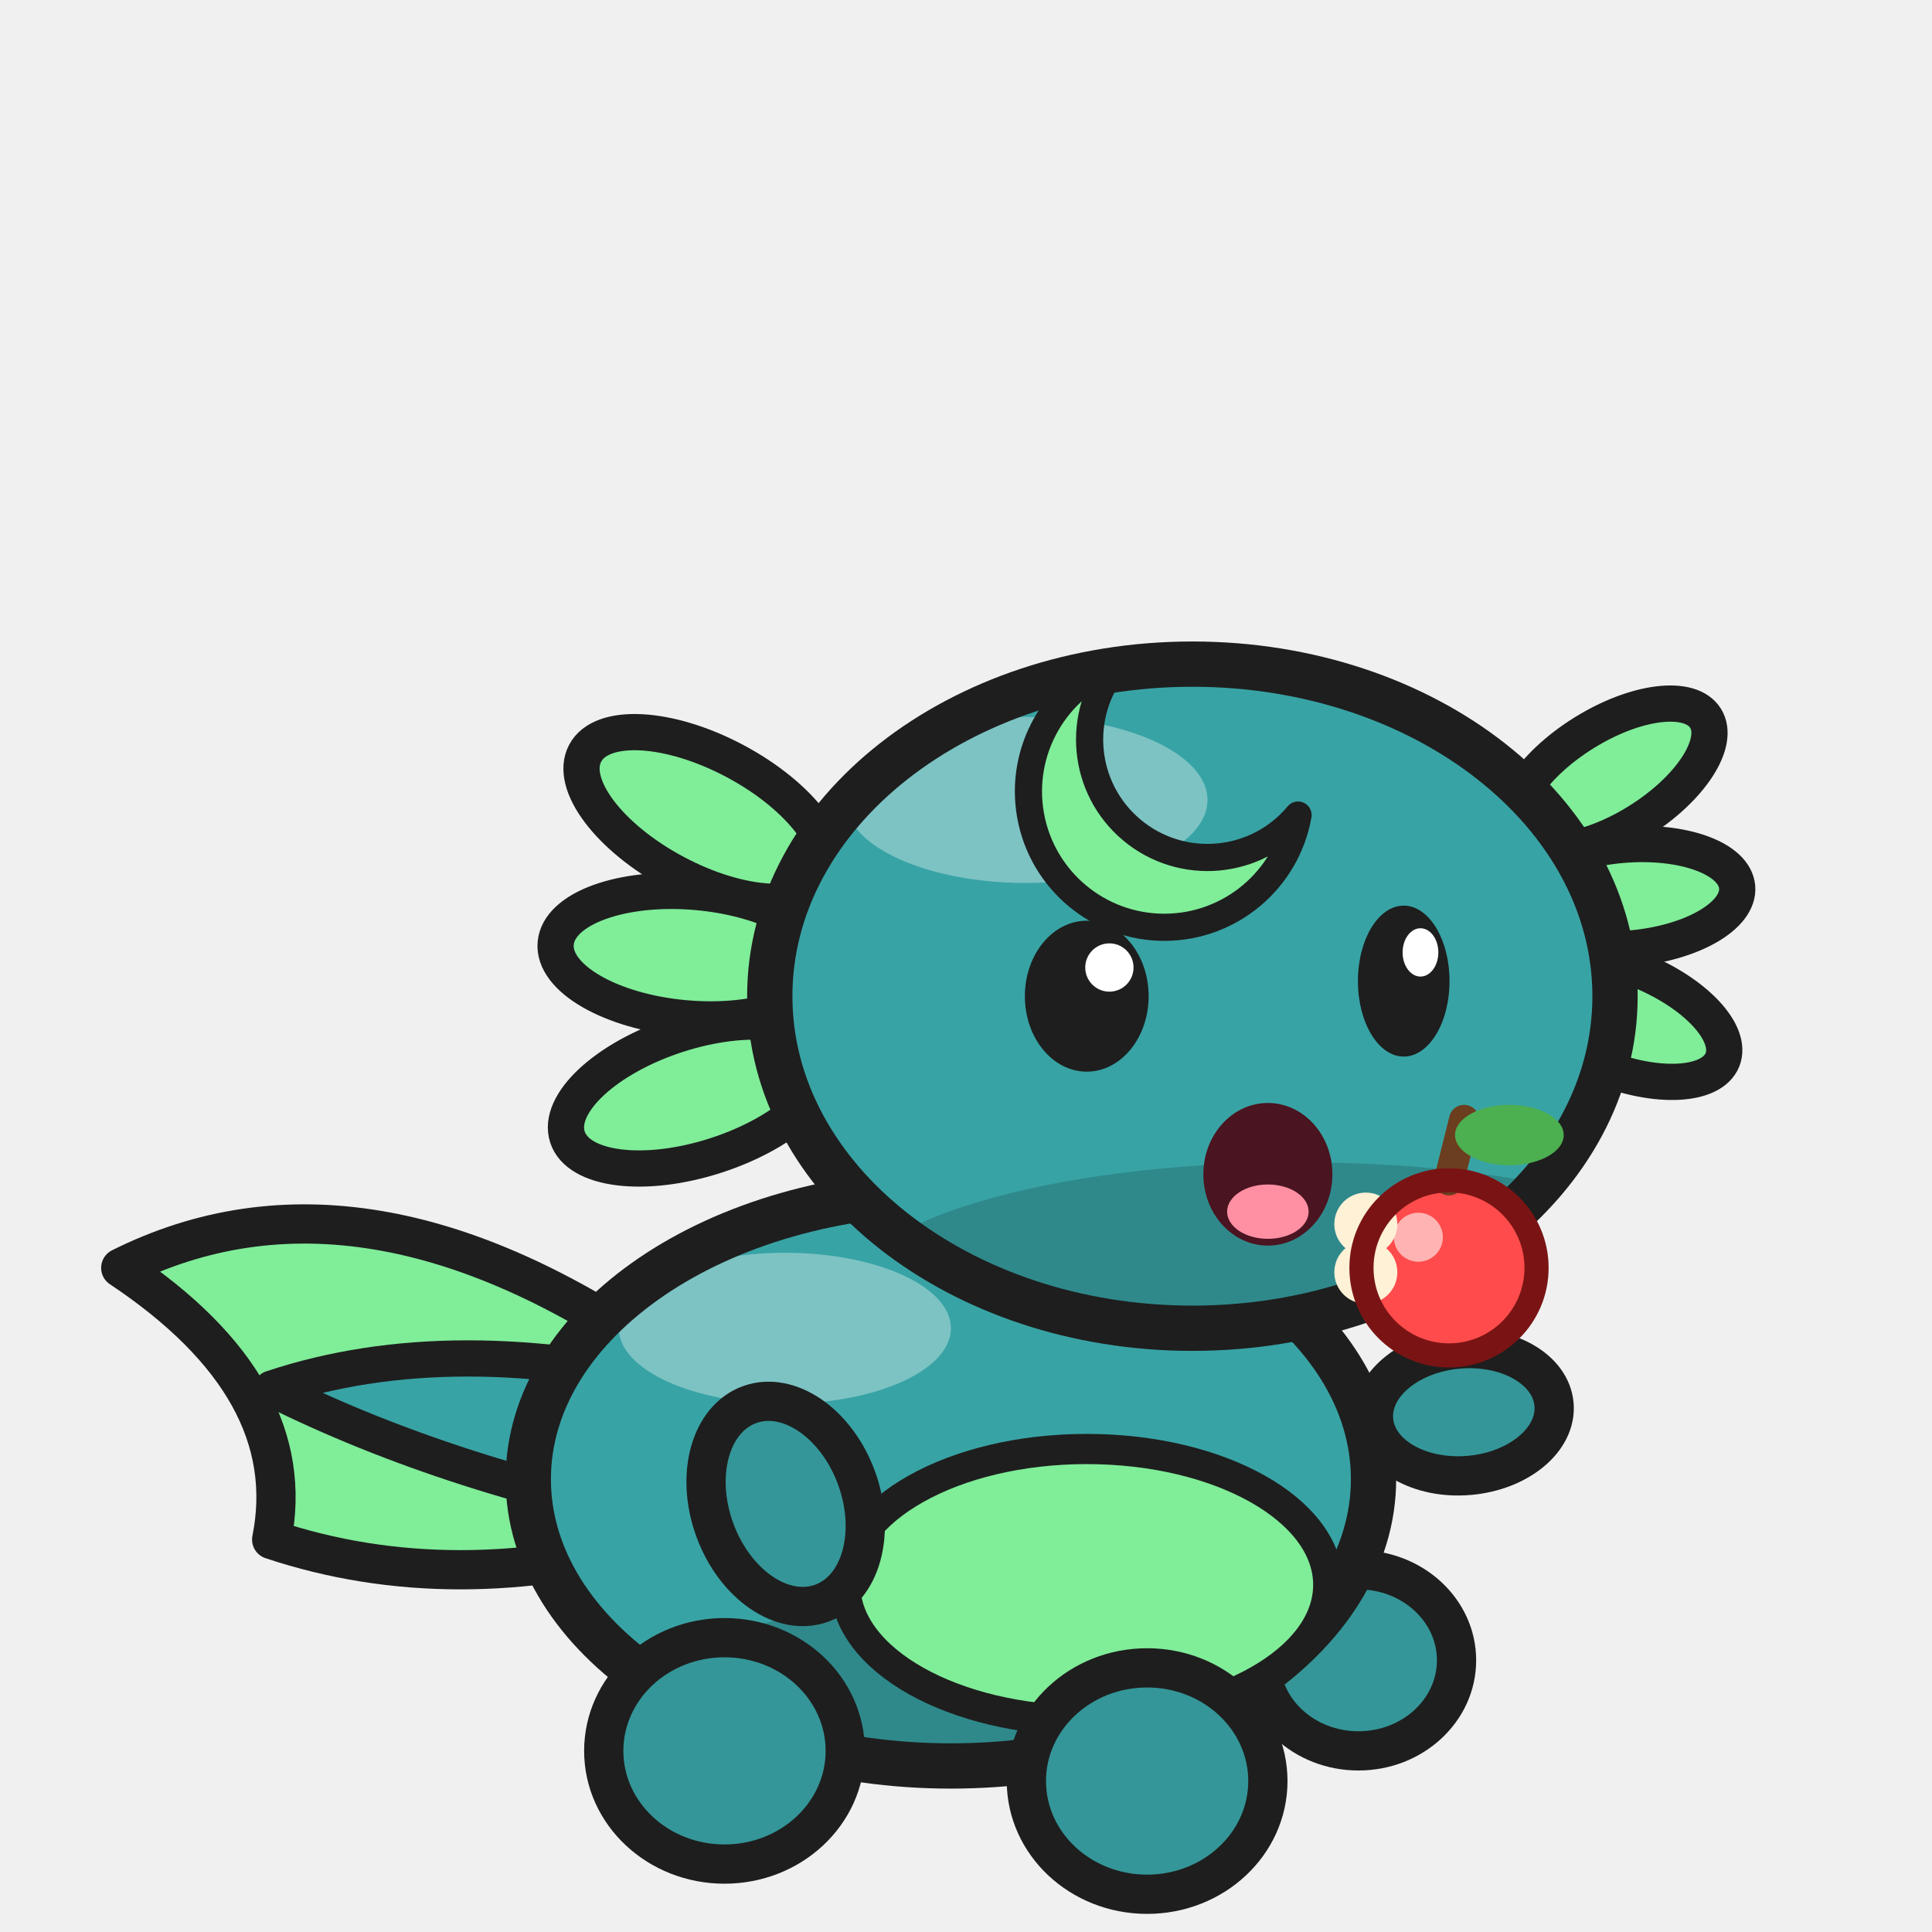
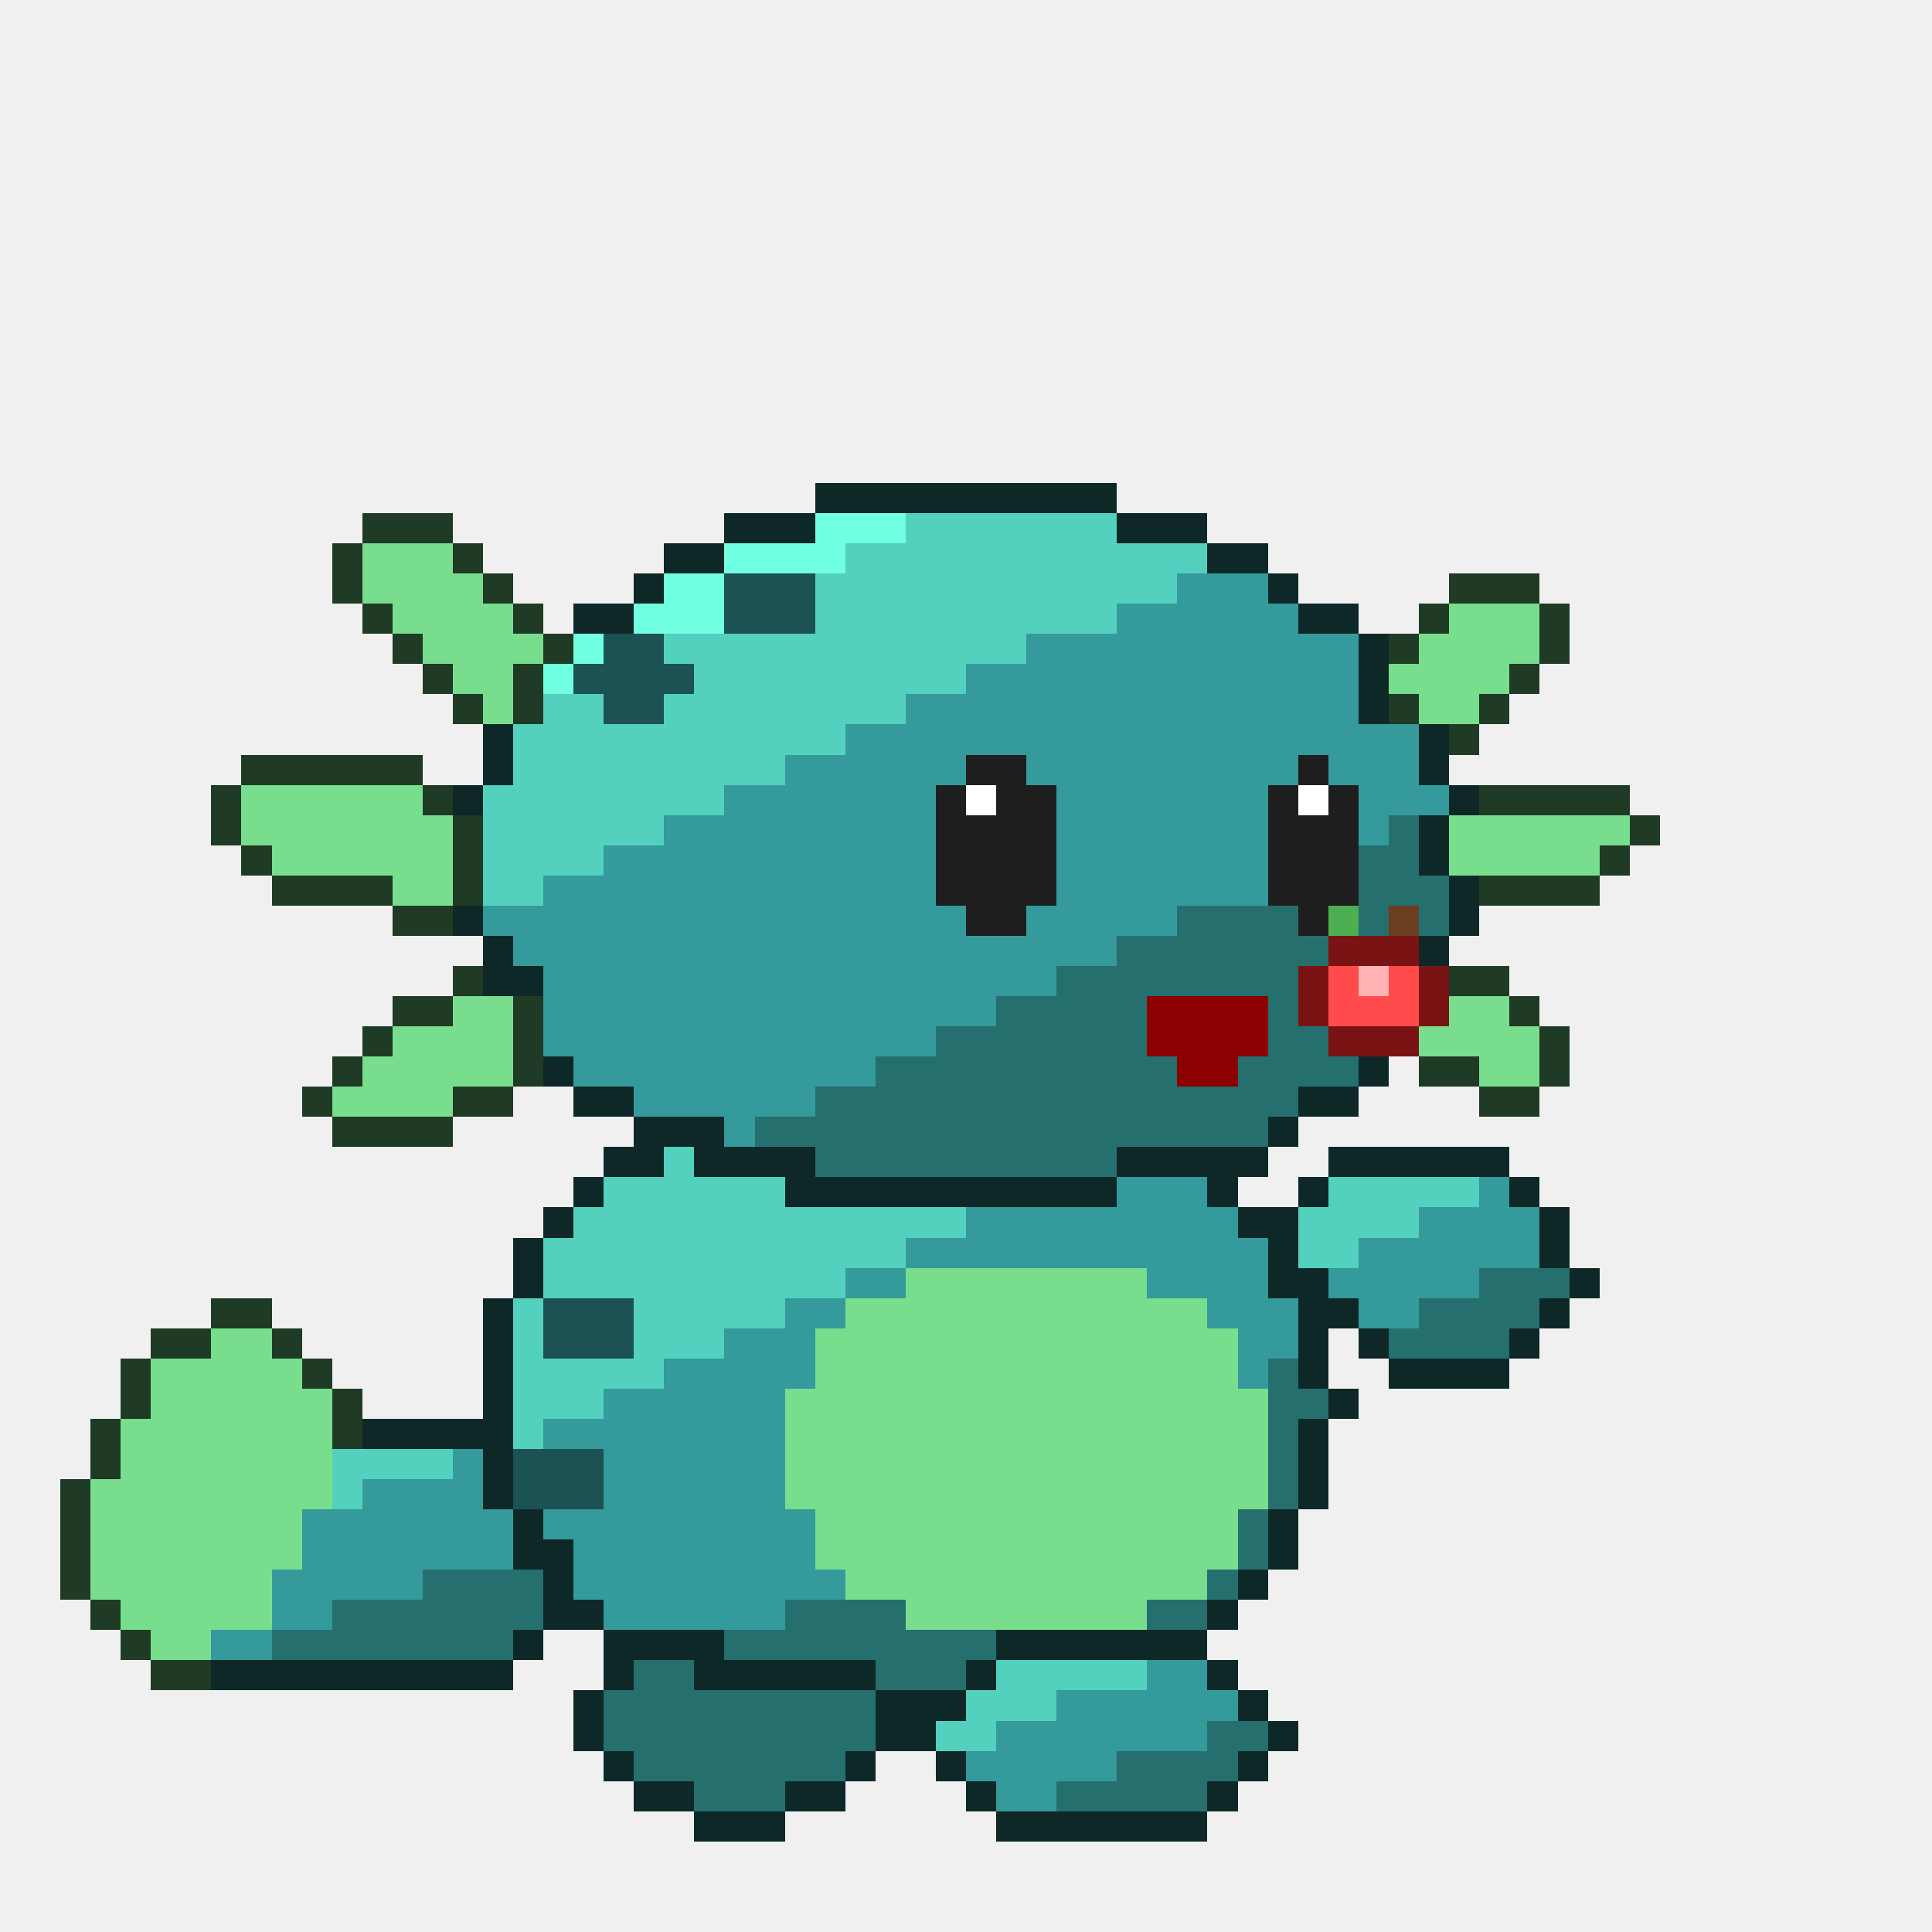
- <svg xmlns="http://www.w3.org/2000/svg" viewBox="0 0 128 128" width="128" height="128">
-   <g transform="translate(64 120) rotate(0) scale(1 1) translate(-64 -120)">
-     <g transform="rotate(0.00 42 96)">
-       <path d="M44 90Q24 76 8 84Q20 92 18 102Q30 106 44 102Z" fill="#80ED99" />
-       <path d="M44 90Q24 76 8 84Q20 92 18 102Q30 106 44 102Z" fill="none" stroke="#1e1e1e" stroke-width="2.6" stroke-linejoin="round" />
-       <path d="M46 92Q30 88 18 92Q30 98 46 101Z" fill="#38A3A5" />
-       <path d="M46 92Q30 88 18 92Q30 98 46 101Z" fill="none" stroke="#1e1e1e" stroke-width="2.4" stroke-linejoin="round" />
-     </g>
-     <ellipse cx="60" cy="108" rx="6.5" ry="6" fill="#349698" />
-     <ellipse cx="60" cy="108" rx="6.5" ry="6" fill="none" stroke="#1e1e1e" stroke-width="2.6" stroke-linejoin="round" />
-     <ellipse cx="90" cy="110" rx="6.5" ry="6" fill="#349698" />
-     <ellipse cx="90" cy="110" rx="6.5" ry="6" fill="none" stroke="#1e1e1e" stroke-width="2.6" stroke-linejoin="round" />
-     <g transform="rotate(-5.00 92 94)">
-       <ellipse cx="97" cy="94" rx="6" ry="4.2" fill="#349698" />
-       <ellipse cx="97" cy="94" rx="6" ry="4.2" fill="none" stroke="#1e1e1e" stroke-width="2.6" stroke-linejoin="round" />
-     </g>
-     <ellipse cx="63" cy="98" rx="28" ry="19" fill="#38A3A5" />
-     <clipPath id="f0c0">
-       <ellipse cx="63" cy="98" rx="28" ry="19" />
-     </clipPath>
-     <ellipse cx="72" cy="115" rx="32" ry="10" fill="#000000" fill-opacity="0.16" clip-path="url(#f0c0)" />
-     <ellipse cx="52" cy="88" rx="11" ry="5" fill="#ffffff" fill-opacity="0.35" clip-path="url(#f0c0)" />
-     <ellipse cx="63" cy="98" rx="28" ry="19" fill="none" stroke="#1e1e1e" stroke-width="3" stroke-linejoin="round" />
-     <ellipse cx="72" cy="105" rx="16" ry="9" fill="#80ED99" />
-     <ellipse cx="72" cy="105" rx="16" ry="9" fill="none" stroke="#1e1e1e" stroke-width="2" stroke-linejoin="round" />
-     <g transform="rotate(-32.00 101 55.08)">
-       <ellipse cx="107.765" cy="55.08" rx="7.38" ry="3.444" fill="#80ED99" />
-       <ellipse cx="107.765" cy="55.08" rx="7.38" ry="3.444" fill="none" stroke="#1e1e1e" stroke-width="2.4" stroke-linejoin="round" />
-     </g>
-     <g transform="rotate(-5.00 101 60)">
-       <ellipse cx="107.765" cy="60" rx="7.38" ry="3.444" fill="#80ED99" />
-       <ellipse cx="107.765" cy="60" rx="7.38" ry="3.444" fill="none" stroke="#1e1e1e" stroke-width="2.4" stroke-linejoin="round" />
-     </g>
-     <g transform="rotate(22.00 101 64.92)">
-       <ellipse cx="107.765" cy="64.92" rx="7.38" ry="3.444" fill="#80ED99" />
-       <ellipse cx="107.765" cy="64.92" rx="7.38" ry="3.444" fill="none" stroke="#1e1e1e" stroke-width="2.4" stroke-linejoin="round" />
-     </g>
-     <g transform="rotate(-152.00 54 58)">
-       <ellipse cx="62.25" cy="58" rx="9" ry="4.2" fill="#80ED99" />
-       <ellipse cx="62.25" cy="58" rx="9" ry="4.2" fill="none" stroke="#1e1e1e" stroke-width="2.4" stroke-linejoin="round" />
-     </g>
-     <g transform="rotate(-175.00 54 64)">
-       <ellipse cx="62.25" cy="64" rx="9" ry="4.2" fill="#80ED99" />
-       <ellipse cx="62.25" cy="64" rx="9" ry="4.2" fill="none" stroke="#1e1e1e" stroke-width="2.4" stroke-linejoin="round" />
-     </g>
-     <g transform="rotate(162.00 54 70)">
-       <ellipse cx="62.25" cy="70" rx="9" ry="4.2" fill="#80ED99" />
-       <ellipse cx="62.25" cy="70" rx="9" ry="4.2" fill="none" stroke="#1e1e1e" stroke-width="2.4" stroke-linejoin="round" />
-     </g>
-     <ellipse cx="79" cy="66" rx="28" ry="22" fill="#38A3A5" />
-     <clipPath id="f0c1">
-       <ellipse cx="79" cy="66" rx="28" ry="22" />
-     </clipPath>
-     <ellipse cx="86" cy="86" rx="30" ry="9" fill="#000000" fill-opacity="0.16" clip-path="url(#f0c1)" />
-     <ellipse cx="68" cy="53" rx="12" ry="5.5" fill="#ffffff" fill-opacity="0.35" clip-path="url(#f0c1)" />
-     <ellipse cx="79" cy="66" rx="28" ry="22" fill="none" stroke="#1e1e1e" stroke-width="3" stroke-linejoin="round" />
-     <path d="M74 44A9 9 0 1 0 86 54A7 7 0 1 1 74 44Z" fill="#80ED99" />
-     <path d="M74 44A9 9 0 1 0 86 54A7 7 0 1 1 74 44Z" fill="none" stroke="#1e1e1e" stroke-width="1.8" stroke-linejoin="round" />
-     <ellipse cx="72" cy="66" rx="4.1" ry="5" fill="#1e1e1e" />
-     <circle cx="73.5" cy="64.1" r="1.6" fill="#ffffff" />
-     <g transform="translate(93 65) scale(0.74 1) translate(-93 -65)">
-       <ellipse cx="93" cy="65" rx="4.1" ry="5" fill="#1e1e1e" />
-       <circle cx="94.5" cy="63.1" r="1.6" fill="#ffffff" />
-     </g>
-     <ellipse cx="84" cy="77.8" rx="4.275" ry="4.725" fill="#4a1420" />
-     <ellipse cx="84" cy="80.275" rx="2.7" ry="1.8" fill="#ff8fa3" />
-     <circle cx="96" cy="84" r="5.8" fill="#ff4b4b" />
-     <circle cx="93.97" cy="81.97" r="1.624" fill="#ffb3b3" />
-     <path d="M96 78.2L97 74.2" fill="none" stroke="#6b3e1f" stroke-width="2" stroke-linecap="round" stroke-linejoin="round" />
-     <ellipse cx="100" cy="75.2" rx="3.6" ry="2" fill="#4caf50" />
-     <circle cx="90.49" cy="81.1" r="2.088" fill="#fff1d6" />
-     <circle cx="90.49" cy="84.29" r="2.088" fill="#fff1d6" />
-     <circle cx="96" cy="84" r="5.8" fill="none" stroke="#7a1414" stroke-width="1.6" stroke-linecap="round" stroke-linejoin="round" />
-     <ellipse cx="48" cy="116" rx="8" ry="7.5" fill="#349698" />
-     <ellipse cx="48" cy="116" rx="8" ry="7.5" fill="none" stroke="#1e1e1e" stroke-width="2.6" stroke-linejoin="round" />
-     <ellipse cx="76" cy="118" rx="8" ry="7.5" fill="#349698" />
-     <ellipse cx="76" cy="118" rx="8" ry="7.5" fill="none" stroke="#1e1e1e" stroke-width="2.6" stroke-linejoin="round" />
-     <g transform="rotate(70.00 50 94)">
-       <ellipse cx="56" cy="94" rx="7" ry="5" fill="#349698" />
-       <ellipse cx="56" cy="94" rx="7" ry="5" fill="none" stroke="#1e1e1e" stroke-width="2.6" stroke-linejoin="round" />
-     </g>
-   </g>
+ <svg xmlns="http://www.w3.org/2000/svg" viewBox="0 0 128 128" width="128" height="128" shape-rendering="crispEdges">
+   <rect x="54" y="32" width="20" height="2" fill="#0e2828" />
+   <rect x="24" y="34" width="6" height="2" fill="#1f3a25" />
+   <rect x="48" y="34" width="6" height="2" fill="#0e2828" />
+   <rect x="54" y="34" width="6" height="2" fill="#71ffe2" />
+   <rect x="60" y="34" width="14" height="2" fill="#53d1be" />
+   <rect x="74" y="34" width="6" height="2" fill="#0e2828" />
+   <rect x="22" y="36" width="2" height="2" fill="#1f3a25" />
+   <rect x="24" y="36" width="6" height="2" fill="#78de8e" />
+   <rect x="30" y="36" width="2" height="2" fill="#1f3a25" />
+   <rect x="44" y="36" width="4" height="2" fill="#0e2828" />
+   <rect x="48" y="36" width="8" height="2" fill="#71ffe2" />
+   <rect x="56" y="36" width="24" height="2" fill="#53d1be" />
+   <rect x="80" y="36" width="4" height="2" fill="#0e2828" />
+   <rect x="22" y="38" width="2" height="2" fill="#1f3a25" />
+   <rect x="24" y="38" width="8" height="2" fill="#78de8e" />
+   <rect x="32" y="38" width="2" height="2" fill="#1f3a25" />
+   <rect x="42" y="38" width="2" height="2" fill="#0e2828" />
+   <rect x="44" y="38" width="4" height="2" fill="#71ffe2" />
+   <rect x="48" y="38" width="6" height="2" fill="#1c5253" />
+   <rect x="54" y="38" width="24" height="2" fill="#53d1be" />
+   <rect x="78" y="38" width="6" height="2" fill="#349a9b" />
+   <rect x="84" y="38" width="2" height="2" fill="#0e2828" />
+   <rect x="96" y="38" width="6" height="2" fill="#1f3a25" />
+   <rect x="24" y="40" width="2" height="2" fill="#1f3a25" />
+   <rect x="26" y="40" width="8" height="2" fill="#78de8e" />
+   <rect x="34" y="40" width="2" height="2" fill="#1f3a25" />
+   <rect x="38" y="40" width="4" height="2" fill="#0e2828" />
+   <rect x="42" y="40" width="6" height="2" fill="#71ffe2" />
+   <rect x="48" y="40" width="6" height="2" fill="#1c5253" />
+   <rect x="54" y="40" width="20" height="2" fill="#53d1be" />
+   <rect x="74" y="40" width="12" height="2" fill="#349a9b" />
+   <rect x="86" y="40" width="4" height="2" fill="#0e2828" />
+   <rect x="94" y="40" width="2" height="2" fill="#1f3a25" />
+   <rect x="96" y="40" width="6" height="2" fill="#78de8e" />
+   <rect x="102" y="40" width="2" height="2" fill="#1f3a25" />
+   <rect x="26" y="42" width="2" height="2" fill="#1f3a25" />
+   <rect x="28" y="42" width="8" height="2" fill="#78de8e" />
+   <rect x="36" y="42" width="2" height="2" fill="#1f3a25" />
+   <rect x="38" y="42" width="2" height="2" fill="#71ffe2" />
+   <rect x="40" y="42" width="4" height="2" fill="#1c5253" />
+   <rect x="44" y="42" width="24" height="2" fill="#53d1be" />
+   <rect x="68" y="42" width="22" height="2" fill="#349a9b" />
+   <rect x="90" y="42" width="2" height="2" fill="#0e2828" />
+   <rect x="92" y="42" width="2" height="2" fill="#1f3a25" />
+   <rect x="94" y="42" width="8" height="2" fill="#78de8e" />
+   <rect x="102" y="42" width="2" height="2" fill="#1f3a25" />
+   <rect x="28" y="44" width="2" height="2" fill="#1f3a25" />
+   <rect x="30" y="44" width="4" height="2" fill="#78de8e" />
+   <rect x="34" y="44" width="2" height="2" fill="#1f3a25" />
+   <rect x="36" y="44" width="2" height="2" fill="#71ffe2" />
+   <rect x="38" y="44" width="8" height="2" fill="#1c5253" />
+   <rect x="46" y="44" width="18" height="2" fill="#53d1be" />
+   <rect x="64" y="44" width="26" height="2" fill="#349a9b" />
+   <rect x="90" y="44" width="2" height="2" fill="#0e2828" />
+   <rect x="92" y="44" width="8" height="2" fill="#78de8e" />
+   <rect x="100" y="44" width="2" height="2" fill="#1f3a25" />
+   <rect x="30" y="46" width="2" height="2" fill="#1f3a25" />
+   <rect x="32" y="46" width="2" height="2" fill="#78de8e" />
+   <rect x="34" y="46" width="2" height="2" fill="#1f3a25" />
+   <rect x="36" y="46" width="4" height="2" fill="#53d1be" />
+   <rect x="40" y="46" width="4" height="2" fill="#1c5253" />
+   <rect x="44" y="46" width="16" height="2" fill="#53d1be" />
+   <rect x="60" y="46" width="30" height="2" fill="#349a9b" />
+   <rect x="90" y="46" width="2" height="2" fill="#0e2828" />
+   <rect x="92" y="46" width="2" height="2" fill="#1f3a25" />
+   <rect x="94" y="46" width="4" height="2" fill="#78de8e" />
+   <rect x="98" y="46" width="2" height="2" fill="#1f3a25" />
+   <rect x="32" y="48" width="2" height="2" fill="#0e2828" />
+   <rect x="34" y="48" width="22" height="2" fill="#53d1be" />
+   <rect x="56" y="48" width="38" height="2" fill="#349a9b" />
+   <rect x="94" y="48" width="2" height="2" fill="#0e2828" />
+   <rect x="96" y="48" width="2" height="2" fill="#1f3a25" />
+   <rect x="16" y="50" width="12" height="2" fill="#1f3a25" />
+   <rect x="32" y="50" width="2" height="2" fill="#0e2828" />
+   <rect x="34" y="50" width="18" height="2" fill="#53d1be" />
+   <rect x="52" y="50" width="12" height="2" fill="#349a9b" />
+   <rect x="64" y="50" width="4" height="2" fill="#1e1e1e" />
+   <rect x="68" y="50" width="18" height="2" fill="#349a9b" />
+   <rect x="86" y="50" width="2" height="2" fill="#1e1e1e" />
+   <rect x="88" y="50" width="6" height="2" fill="#349a9b" />
+   <rect x="94" y="50" width="2" height="2" fill="#0e2828" />
+   <rect x="14" y="52" width="2" height="2" fill="#1f3a25" />
+   <rect x="16" y="52" width="12" height="2" fill="#78de8e" />
+   <rect x="28" y="52" width="2" height="2" fill="#1f3a25" />
+   <rect x="30" y="52" width="2" height="2" fill="#0e2828" />
+   <rect x="32" y="52" width="16" height="2" fill="#53d1be" />
+   <rect x="48" y="52" width="14" height="2" fill="#349a9b" />
+   <rect x="62" y="52" width="2" height="2" fill="#1e1e1e" />
+   <rect x="64" y="52" width="2" height="2" fill="#ffffff" />
+   <rect x="66" y="52" width="4" height="2" fill="#1e1e1e" />
+   <rect x="70" y="52" width="14" height="2" fill="#349a9b" />
+   <rect x="84" y="52" width="2" height="2" fill="#1e1e1e" />
+   <rect x="86" y="52" width="2" height="2" fill="#ffffff" />
+   <rect x="88" y="52" width="2" height="2" fill="#1e1e1e" />
+   <rect x="90" y="52" width="6" height="2" fill="#349a9b" />
+   <rect x="96" y="52" width="2" height="2" fill="#0e2828" />
+   <rect x="98" y="52" width="10" height="2" fill="#1f3a25" />
+   <rect x="14" y="54" width="2" height="2" fill="#1f3a25" />
+   <rect x="16" y="54" width="14" height="2" fill="#78de8e" />
+   <rect x="30" y="54" width="2" height="2" fill="#1f3a25" />
+   <rect x="32" y="54" width="12" height="2" fill="#53d1be" />
+   <rect x="44" y="54" width="18" height="2" fill="#349a9b" />
+   <rect x="62" y="54" width="8" height="2" fill="#1e1e1e" />
+   <rect x="70" y="54" width="14" height="2" fill="#349a9b" />
+   <rect x="84" y="54" width="6" height="2" fill="#1e1e1e" />
+   <rect x="90" y="54" width="2" height="2" fill="#349a9b" />
+   <rect x="92" y="54" width="2" height="2" fill="#266f6f" />
+   <rect x="94" y="54" width="2" height="2" fill="#0e2828" />
+   <rect x="96" y="54" width="12" height="2" fill="#78de8e" />
+   <rect x="108" y="54" width="2" height="2" fill="#1f3a25" />
+   <rect x="16" y="56" width="2" height="2" fill="#1f3a25" />
+   <rect x="18" y="56" width="12" height="2" fill="#78de8e" />
+   <rect x="30" y="56" width="2" height="2" fill="#1f3a25" />
+   <rect x="32" y="56" width="8" height="2" fill="#53d1be" />
+   <rect x="40" y="56" width="22" height="2" fill="#349a9b" />
+   <rect x="62" y="56" width="8" height="2" fill="#1e1e1e" />
+   <rect x="70" y="56" width="14" height="2" fill="#349a9b" />
+   <rect x="84" y="56" width="6" height="2" fill="#1e1e1e" />
+   <rect x="90" y="56" width="4" height="2" fill="#266f6f" />
+   <rect x="94" y="56" width="2" height="2" fill="#0e2828" />
+   <rect x="96" y="56" width="10" height="2" fill="#78de8e" />
+   <rect x="106" y="56" width="2" height="2" fill="#1f3a25" />
+   <rect x="18" y="58" width="8" height="2" fill="#1f3a25" />
+   <rect x="26" y="58" width="4" height="2" fill="#78de8e" />
+   <rect x="30" y="58" width="2" height="2" fill="#1f3a25" />
+   <rect x="32" y="58" width="4" height="2" fill="#53d1be" />
+   <rect x="36" y="58" width="26" height="2" fill="#349a9b" />
+   <rect x="62" y="58" width="8" height="2" fill="#1e1e1e" />
+   <rect x="70" y="58" width="14" height="2" fill="#349a9b" />
+   <rect x="84" y="58" width="6" height="2" fill="#1e1e1e" />
+   <rect x="90" y="58" width="6" height="2" fill="#266f6f" />
+   <rect x="96" y="58" width="2" height="2" fill="#0e2828" />
+   <rect x="98" y="58" width="8" height="2" fill="#1f3a25" />
+   <rect x="26" y="60" width="4" height="2" fill="#1f3a25" />
+   <rect x="30" y="60" width="2" height="2" fill="#0e2828" />
+   <rect x="32" y="60" width="32" height="2" fill="#349a9b" />
+   <rect x="64" y="60" width="4" height="2" fill="#1e1e1e" />
+   <rect x="68" y="60" width="10" height="2" fill="#349a9b" />
+   <rect x="78" y="60" width="8" height="2" fill="#266f6f" />
+   <rect x="86" y="60" width="2" height="2" fill="#1e1e1e" />
+   <rect x="88" y="60" width="2" height="2" fill="#4caf50" />
+   <rect x="90" y="60" width="2" height="2" fill="#266f6f" />
+   <rect x="92" y="60" width="2" height="2" fill="#6b3e1f" />
+   <rect x="94" y="60" width="2" height="2" fill="#266f6f" />
+   <rect x="96" y="60" width="2" height="2" fill="#0e2828" />
+   <rect x="32" y="62" width="2" height="2" fill="#0e2828" />
+   <rect x="34" y="62" width="40" height="2" fill="#349a9b" />
+   <rect x="74" y="62" width="14" height="2" fill="#266f6f" />
+   <rect x="88" y="62" width="6" height="2" fill="#7a1414" />
+   <rect x="94" y="62" width="2" height="2" fill="#0e2828" />
+   <rect x="30" y="64" width="2" height="2" fill="#1f3a25" />
+   <rect x="32" y="64" width="4" height="2" fill="#0e2828" />
+   <rect x="36" y="64" width="34" height="2" fill="#349a9b" />
+   <rect x="70" y="64" width="16" height="2" fill="#266f6f" />
+   <rect x="86" y="64" width="2" height="2" fill="#7a1414" />
+   <rect x="88" y="64" width="2" height="2" fill="#ff4b4b" />
+   <rect x="90" y="64" width="2" height="2" fill="#ffb3b3" />
+   <rect x="92" y="64" width="2" height="2" fill="#ff4b4b" />
+   <rect x="94" y="64" width="2" height="2" fill="#7a1414" />
+   <rect x="96" y="64" width="4" height="2" fill="#1f3a25" />
+   <rect x="26" y="66" width="4" height="2" fill="#1f3a25" />
+   <rect x="30" y="66" width="4" height="2" fill="#78de8e" />
+   <rect x="34" y="66" width="2" height="2" fill="#1f3a25" />
+   <rect x="36" y="66" width="30" height="2" fill="#349a9b" />
+   <rect x="66" y="66" width="10" height="2" fill="#266f6f" />
+   <rect x="76" y="66" width="8" height="2" fill="#8b0000" />
+   <rect x="84" y="66" width="2" height="2" fill="#266f6f" />
+   <rect x="86" y="66" width="2" height="2" fill="#7a1414" />
+   <rect x="88" y="66" width="6" height="2" fill="#ff4b4b" />
+   <rect x="94" y="66" width="2" height="2" fill="#7a1414" />
+   <rect x="96" y="66" width="4" height="2" fill="#78de8e" />
+   <rect x="100" y="66" width="2" height="2" fill="#1f3a25" />
+   <rect x="24" y="68" width="2" height="2" fill="#1f3a25" />
+   <rect x="26" y="68" width="8" height="2" fill="#78de8e" />
+   <rect x="34" y="68" width="2" height="2" fill="#1f3a25" />
+   <rect x="36" y="68" width="26" height="2" fill="#349a9b" />
+   <rect x="62" y="68" width="14" height="2" fill="#266f6f" />
+   <rect x="76" y="68" width="8" height="2" fill="#8b0000" />
+   <rect x="84" y="68" width="4" height="2" fill="#266f6f" />
+   <rect x="88" y="68" width="6" height="2" fill="#7a1414" />
+   <rect x="94" y="68" width="8" height="2" fill="#78de8e" />
+   <rect x="102" y="68" width="2" height="2" fill="#1f3a25" />
+   <rect x="22" y="70" width="2" height="2" fill="#1f3a25" />
+   <rect x="24" y="70" width="10" height="2" fill="#78de8e" />
+   <rect x="34" y="70" width="2" height="2" fill="#1f3a25" />
+   <rect x="36" y="70" width="2" height="2" fill="#0e2828" />
+   <rect x="38" y="70" width="20" height="2" fill="#349a9b" />
+   <rect x="58" y="70" width="20" height="2" fill="#266f6f" />
+   <rect x="78" y="70" width="4" height="2" fill="#8b0000" />
+   <rect x="82" y="70" width="8" height="2" fill="#266f6f" />
+   <rect x="90" y="70" width="2" height="2" fill="#0e2828" />
+   <rect x="94" y="70" width="4" height="2" fill="#1f3a25" />
+   <rect x="98" y="70" width="4" height="2" fill="#78de8e" />
+   <rect x="102" y="70" width="2" height="2" fill="#1f3a25" />
+   <rect x="20" y="72" width="2" height="2" fill="#1f3a25" />
+   <rect x="22" y="72" width="8" height="2" fill="#78de8e" />
+   <rect x="30" y="72" width="4" height="2" fill="#1f3a25" />
+   <rect x="38" y="72" width="4" height="2" fill="#0e2828" />
+   <rect x="42" y="72" width="12" height="2" fill="#349a9b" />
+   <rect x="54" y="72" width="32" height="2" fill="#266f6f" />
+   <rect x="86" y="72" width="4" height="2" fill="#0e2828" />
+   <rect x="98" y="72" width="4" height="2" fill="#1f3a25" />
+   <rect x="22" y="74" width="8" height="2" fill="#1f3a25" />
+   <rect x="42" y="74" width="6" height="2" fill="#0e2828" />
+   <rect x="48" y="74" width="2" height="2" fill="#349a9b" />
+   <rect x="50" y="74" width="34" height="2" fill="#266f6f" />
+   <rect x="84" y="74" width="2" height="2" fill="#0e2828" />
+   <rect x="40" y="76" width="4" height="2" fill="#0e2828" />
+   <rect x="44" y="76" width="2" height="2" fill="#53d1be" />
+   <rect x="46" y="76" width="8" height="2" fill="#0e2828" />
+   <rect x="54" y="76" width="20" height="2" fill="#266f6f" />
+   <rect x="74" y="76" width="10" height="2" fill="#0e2828" />
+   <rect x="88" y="76" width="12" height="2" fill="#0e2828" />
+   <rect x="38" y="78" width="2" height="2" fill="#0e2828" />
+   <rect x="40" y="78" width="12" height="2" fill="#53d1be" />
+   <rect x="52" y="78" width="22" height="2" fill="#0e2828" />
+   <rect x="74" y="78" width="6" height="2" fill="#349a9b" />
+   <rect x="80" y="78" width="2" height="2" fill="#0e2828" />
+   <rect x="86" y="78" width="2" height="2" fill="#0e2828" />
+   <rect x="88" y="78" width="10" height="2" fill="#53d1be" />
+   <rect x="98" y="78" width="2" height="2" fill="#349a9b" />
+   <rect x="100" y="78" width="2" height="2" fill="#0e2828" />
+   <rect x="36" y="80" width="2" height="2" fill="#0e2828" />
+   <rect x="38" y="80" width="26" height="2" fill="#53d1be" />
+   <rect x="64" y="80" width="18" height="2" fill="#349a9b" />
+   <rect x="82" y="80" width="4" height="2" fill="#0e2828" />
+   <rect x="86" y="80" width="8" height="2" fill="#53d1be" />
+   <rect x="94" y="80" width="8" height="2" fill="#349a9b" />
+   <rect x="102" y="80" width="2" height="2" fill="#0e2828" />
+   <rect x="34" y="82" width="2" height="2" fill="#0e2828" />
+   <rect x="36" y="82" width="24" height="2" fill="#53d1be" />
+   <rect x="60" y="82" width="24" height="2" fill="#349a9b" />
+   <rect x="84" y="82" width="2" height="2" fill="#0e2828" />
+   <rect x="86" y="82" width="4" height="2" fill="#53d1be" />
+   <rect x="90" y="82" width="12" height="2" fill="#349a9b" />
+   <rect x="102" y="82" width="2" height="2" fill="#0e2828" />
+   <rect x="34" y="84" width="2" height="2" fill="#0e2828" />
+   <rect x="36" y="84" width="20" height="2" fill="#53d1be" />
+   <rect x="56" y="84" width="4" height="2" fill="#349a9b" />
+   <rect x="60" y="84" width="16" height="2" fill="#78de8e" />
+   <rect x="76" y="84" width="8" height="2" fill="#349a9b" />
+   <rect x="84" y="84" width="4" height="2" fill="#0e2828" />
+   <rect x="88" y="84" width="10" height="2" fill="#349a9b" />
+   <rect x="98" y="84" width="6" height="2" fill="#266f6f" />
+   <rect x="104" y="84" width="2" height="2" fill="#0e2828" />
+   <rect x="14" y="86" width="4" height="2" fill="#1f3a25" />
+   <rect x="32" y="86" width="2" height="2" fill="#0e2828" />
+   <rect x="34" y="86" width="2" height="2" fill="#53d1be" />
+   <rect x="36" y="86" width="6" height="2" fill="#1c5253" />
+   <rect x="42" y="86" width="10" height="2" fill="#53d1be" />
+   <rect x="52" y="86" width="4" height="2" fill="#349a9b" />
+   <rect x="56" y="86" width="24" height="2" fill="#78de8e" />
+   <rect x="80" y="86" width="6" height="2" fill="#349a9b" />
+   <rect x="86" y="86" width="4" height="2" fill="#0e2828" />
+   <rect x="90" y="86" width="4" height="2" fill="#349a9b" />
+   <rect x="94" y="86" width="8" height="2" fill="#266f6f" />
+   <rect x="102" y="86" width="2" height="2" fill="#0e2828" />
+   <rect x="10" y="88" width="4" height="2" fill="#1f3a25" />
+   <rect x="14" y="88" width="4" height="2" fill="#78de8e" />
+   <rect x="18" y="88" width="2" height="2" fill="#1f3a25" />
+   <rect x="32" y="88" width="2" height="2" fill="#0e2828" />
+   <rect x="34" y="88" width="2" height="2" fill="#53d1be" />
+   <rect x="36" y="88" width="6" height="2" fill="#1c5253" />
+   <rect x="42" y="88" width="6" height="2" fill="#53d1be" />
+   <rect x="48" y="88" width="6" height="2" fill="#349a9b" />
+   <rect x="54" y="88" width="28" height="2" fill="#78de8e" />
+   <rect x="82" y="88" width="4" height="2" fill="#349a9b" />
+   <rect x="86" y="88" width="2" height="2" fill="#0e2828" />
+   <rect x="90" y="88" width="2" height="2" fill="#0e2828" />
+   <rect x="92" y="88" width="8" height="2" fill="#266f6f" />
+   <rect x="100" y="88" width="2" height="2" fill="#0e2828" />
+   <rect x="8" y="90" width="2" height="2" fill="#1f3a25" />
+   <rect x="10" y="90" width="10" height="2" fill="#78de8e" />
+   <rect x="20" y="90" width="2" height="2" fill="#1f3a25" />
+   <rect x="32" y="90" width="2" height="2" fill="#0e2828" />
+   <rect x="34" y="90" width="10" height="2" fill="#53d1be" />
+   <rect x="44" y="90" width="10" height="2" fill="#349a9b" />
+   <rect x="54" y="90" width="28" height="2" fill="#78de8e" />
+   <rect x="82" y="90" width="2" height="2" fill="#349a9b" />
+   <rect x="84" y="90" width="2" height="2" fill="#266f6f" />
+   <rect x="86" y="90" width="2" height="2" fill="#0e2828" />
+   <rect x="92" y="90" width="8" height="2" fill="#0e2828" />
+   <rect x="8" y="92" width="2" height="2" fill="#1f3a25" />
+   <rect x="10" y="92" width="12" height="2" fill="#78de8e" />
+   <rect x="22" y="92" width="2" height="2" fill="#1f3a25" />
+   <rect x="32" y="92" width="2" height="2" fill="#0e2828" />
+   <rect x="34" y="92" width="6" height="2" fill="#53d1be" />
+   <rect x="40" y="92" width="12" height="2" fill="#349a9b" />
+   <rect x="52" y="92" width="32" height="2" fill="#78de8e" />
+   <rect x="84" y="92" width="4" height="2" fill="#266f6f" />
+   <rect x="88" y="92" width="2" height="2" fill="#0e2828" />
+   <rect x="6" y="94" width="2" height="2" fill="#1f3a25" />
+   <rect x="8" y="94" width="14" height="2" fill="#78de8e" />
+   <rect x="22" y="94" width="2" height="2" fill="#1f3a25" />
+   <rect x="24" y="94" width="10" height="2" fill="#0e2828" />
+   <rect x="34" y="94" width="2" height="2" fill="#53d1be" />
+   <rect x="36" y="94" width="16" height="2" fill="#349a9b" />
+   <rect x="52" y="94" width="32" height="2" fill="#78de8e" />
+   <rect x="84" y="94" width="2" height="2" fill="#266f6f" />
+   <rect x="86" y="94" width="2" height="2" fill="#0e2828" />
+   <rect x="6" y="96" width="2" height="2" fill="#1f3a25" />
+   <rect x="8" y="96" width="14" height="2" fill="#78de8e" />
+   <rect x="22" y="96" width="8" height="2" fill="#53d1be" />
+   <rect x="30" y="96" width="2" height="2" fill="#349a9b" />
+   <rect x="32" y="96" width="2" height="2" fill="#0e2828" />
+   <rect x="34" y="96" width="6" height="2" fill="#1c5253" />
+   <rect x="40" y="96" width="12" height="2" fill="#349a9b" />
+   <rect x="52" y="96" width="32" height="2" fill="#78de8e" />
+   <rect x="84" y="96" width="2" height="2" fill="#266f6f" />
+   <rect x="86" y="96" width="2" height="2" fill="#0e2828" />
+   <rect x="4" y="98" width="2" height="2" fill="#1f3a25" />
+   <rect x="6" y="98" width="16" height="2" fill="#78de8e" />
+   <rect x="22" y="98" width="2" height="2" fill="#53d1be" />
+   <rect x="24" y="98" width="8" height="2" fill="#349a9b" />
+   <rect x="32" y="98" width="2" height="2" fill="#0e2828" />
+   <rect x="34" y="98" width="6" height="2" fill="#1c5253" />
+   <rect x="40" y="98" width="12" height="2" fill="#349a9b" />
+   <rect x="52" y="98" width="32" height="2" fill="#78de8e" />
+   <rect x="84" y="98" width="2" height="2" fill="#266f6f" />
+   <rect x="86" y="98" width="2" height="2" fill="#0e2828" />
+   <rect x="4" y="100" width="2" height="2" fill="#1f3a25" />
+   <rect x="6" y="100" width="14" height="2" fill="#78de8e" />
+   <rect x="20" y="100" width="14" height="2" fill="#349a9b" />
+   <rect x="34" y="100" width="2" height="2" fill="#0e2828" />
+   <rect x="36" y="100" width="18" height="2" fill="#349a9b" />
+   <rect x="54" y="100" width="28" height="2" fill="#78de8e" />
+   <rect x="82" y="100" width="2" height="2" fill="#266f6f" />
+   <rect x="84" y="100" width="2" height="2" fill="#0e2828" />
+   <rect x="4" y="102" width="2" height="2" fill="#1f3a25" />
+   <rect x="6" y="102" width="14" height="2" fill="#78de8e" />
+   <rect x="20" y="102" width="14" height="2" fill="#349a9b" />
+   <rect x="34" y="102" width="4" height="2" fill="#0e2828" />
+   <rect x="38" y="102" width="16" height="2" fill="#349a9b" />
+   <rect x="54" y="102" width="28" height="2" fill="#78de8e" />
+   <rect x="82" y="102" width="2" height="2" fill="#266f6f" />
+   <rect x="84" y="102" width="2" height="2" fill="#0e2828" />
+   <rect x="4" y="104" width="2" height="2" fill="#1f3a25" />
+   <rect x="6" y="104" width="12" height="2" fill="#78de8e" />
+   <rect x="18" y="104" width="10" height="2" fill="#349a9b" />
+   <rect x="28" y="104" width="8" height="2" fill="#266f6f" />
+   <rect x="36" y="104" width="2" height="2" fill="#0e2828" />
+   <rect x="38" y="104" width="18" height="2" fill="#349a9b" />
+   <rect x="56" y="104" width="24" height="2" fill="#78de8e" />
+   <rect x="80" y="104" width="2" height="2" fill="#266f6f" />
+   <rect x="82" y="104" width="2" height="2" fill="#0e2828" />
+   <rect x="6" y="106" width="2" height="2" fill="#1f3a25" />
+   <rect x="8" y="106" width="10" height="2" fill="#78de8e" />
+   <rect x="18" y="106" width="4" height="2" fill="#349a9b" />
+   <rect x="22" y="106" width="14" height="2" fill="#266f6f" />
+   <rect x="36" y="106" width="4" height="2" fill="#0e2828" />
+   <rect x="40" y="106" width="12" height="2" fill="#349a9b" />
+   <rect x="52" y="106" width="8" height="2" fill="#266f6f" />
+   <rect x="60" y="106" width="16" height="2" fill="#78de8e" />
+   <rect x="76" y="106" width="4" height="2" fill="#266f6f" />
+   <rect x="80" y="106" width="2" height="2" fill="#0e2828" />
+   <rect x="8" y="108" width="2" height="2" fill="#1f3a25" />
+   <rect x="10" y="108" width="4" height="2" fill="#78de8e" />
+   <rect x="14" y="108" width="4" height="2" fill="#349a9b" />
+   <rect x="18" y="108" width="16" height="2" fill="#266f6f" />
+   <rect x="34" y="108" width="2" height="2" fill="#0e2828" />
+   <rect x="40" y="108" width="8" height="2" fill="#0e2828" />
+   <rect x="48" y="108" width="18" height="2" fill="#266f6f" />
+   <rect x="66" y="108" width="14" height="2" fill="#0e2828" />
+   <rect x="10" y="110" width="4" height="2" fill="#1f3a25" />
+   <rect x="14" y="110" width="20" height="2" fill="#0e2828" />
+   <rect x="40" y="110" width="2" height="2" fill="#0e2828" />
+   <rect x="42" y="110" width="4" height="2" fill="#266f6f" />
+   <rect x="46" y="110" width="12" height="2" fill="#0e2828" />
+   <rect x="58" y="110" width="6" height="2" fill="#266f6f" />
+   <rect x="64" y="110" width="2" height="2" fill="#0e2828" />
+   <rect x="66" y="110" width="10" height="2" fill="#53d1be" />
+   <rect x="76" y="110" width="4" height="2" fill="#349a9b" />
+   <rect x="80" y="110" width="2" height="2" fill="#0e2828" />
+   <rect x="38" y="112" width="2" height="2" fill="#0e2828" />
+   <rect x="40" y="112" width="18" height="2" fill="#266f6f" />
+   <rect x="58" y="112" width="6" height="2" fill="#0e2828" />
+   <rect x="64" y="112" width="6" height="2" fill="#53d1be" />
+   <rect x="70" y="112" width="12" height="2" fill="#349a9b" />
+   <rect x="82" y="112" width="2" height="2" fill="#0e2828" />
+   <rect x="38" y="114" width="2" height="2" fill="#0e2828" />
+   <rect x="40" y="114" width="18" height="2" fill="#266f6f" />
+   <rect x="58" y="114" width="4" height="2" fill="#0e2828" />
+   <rect x="62" y="114" width="4" height="2" fill="#53d1be" />
+   <rect x="66" y="114" width="14" height="2" fill="#349a9b" />
+   <rect x="80" y="114" width="4" height="2" fill="#266f6f" />
+   <rect x="84" y="114" width="2" height="2" fill="#0e2828" />
+   <rect x="40" y="116" width="2" height="2" fill="#0e2828" />
+   <rect x="42" y="116" width="14" height="2" fill="#266f6f" />
+   <rect x="56" y="116" width="2" height="2" fill="#0e2828" />
+   <rect x="62" y="116" width="2" height="2" fill="#0e2828" />
+   <rect x="64" y="116" width="10" height="2" fill="#349a9b" />
+   <rect x="74" y="116" width="8" height="2" fill="#266f6f" />
+   <rect x="82" y="116" width="2" height="2" fill="#0e2828" />
+   <rect x="42" y="118" width="4" height="2" fill="#0e2828" />
+   <rect x="46" y="118" width="6" height="2" fill="#266f6f" />
+   <rect x="52" y="118" width="4" height="2" fill="#0e2828" />
+   <rect x="64" y="118" width="2" height="2" fill="#0e2828" />
+   <rect x="66" y="118" width="4" height="2" fill="#349a9b" />
+   <rect x="70" y="118" width="10" height="2" fill="#266f6f" />
+   <rect x="80" y="118" width="2" height="2" fill="#0e2828" />
+   <rect x="46" y="120" width="6" height="2" fill="#0e2828" />
+   <rect x="66" y="120" width="14" height="2" fill="#0e2828" />
</svg>
